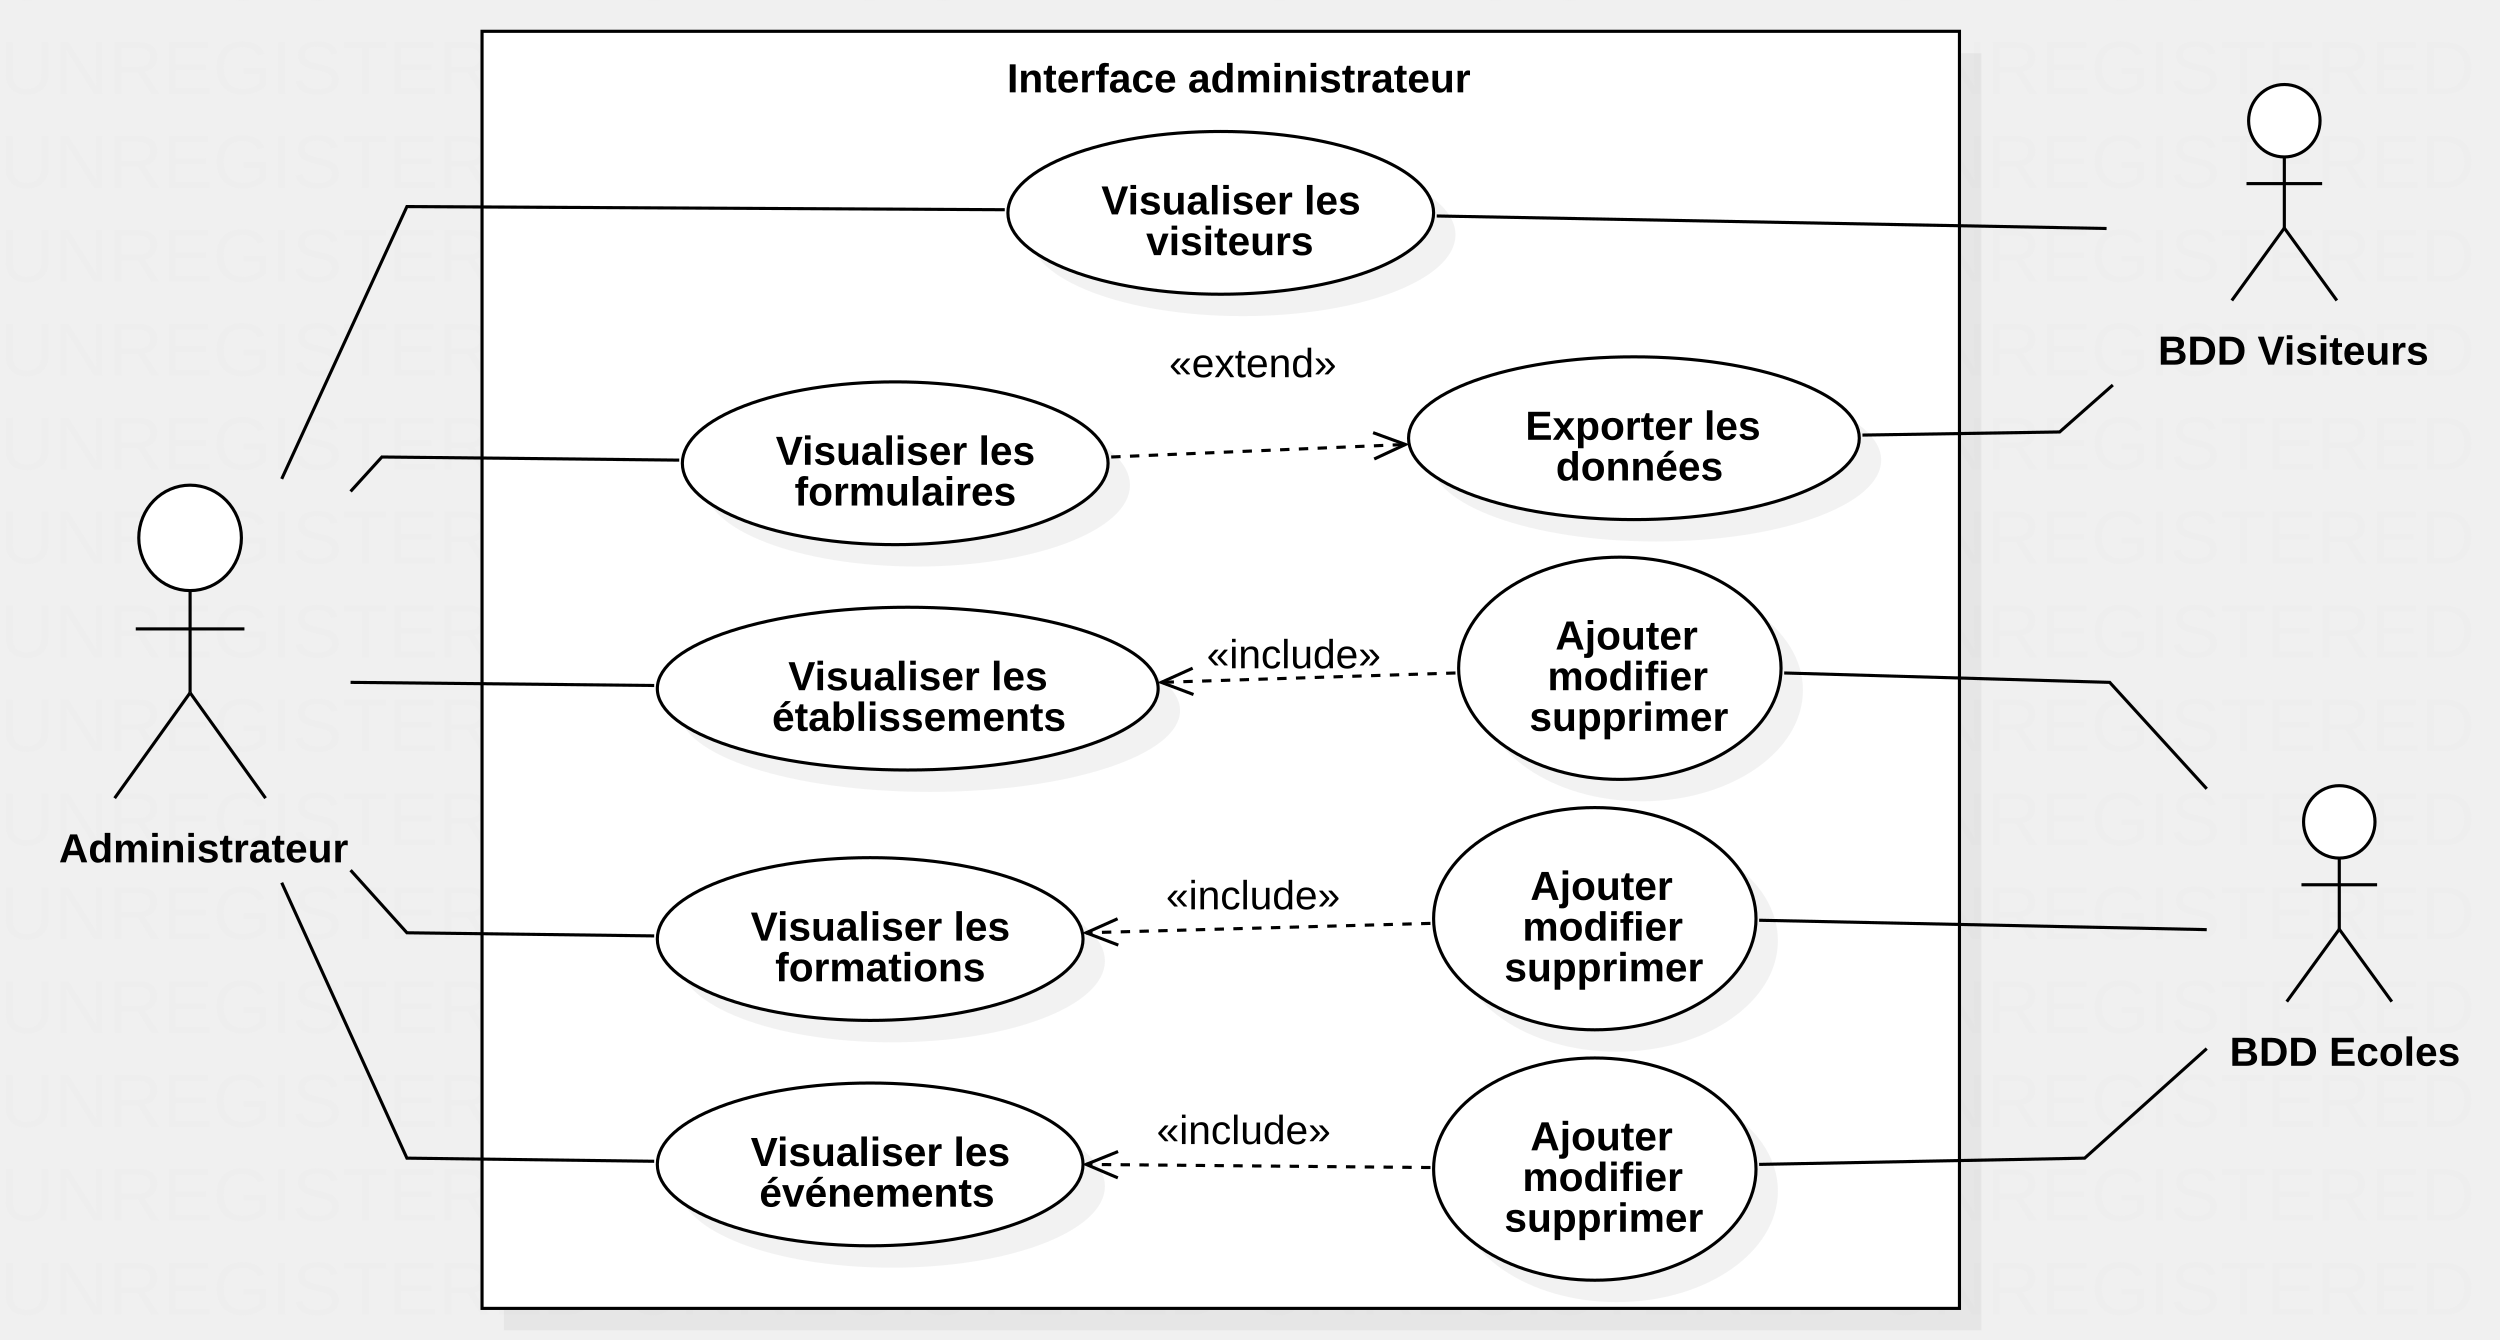
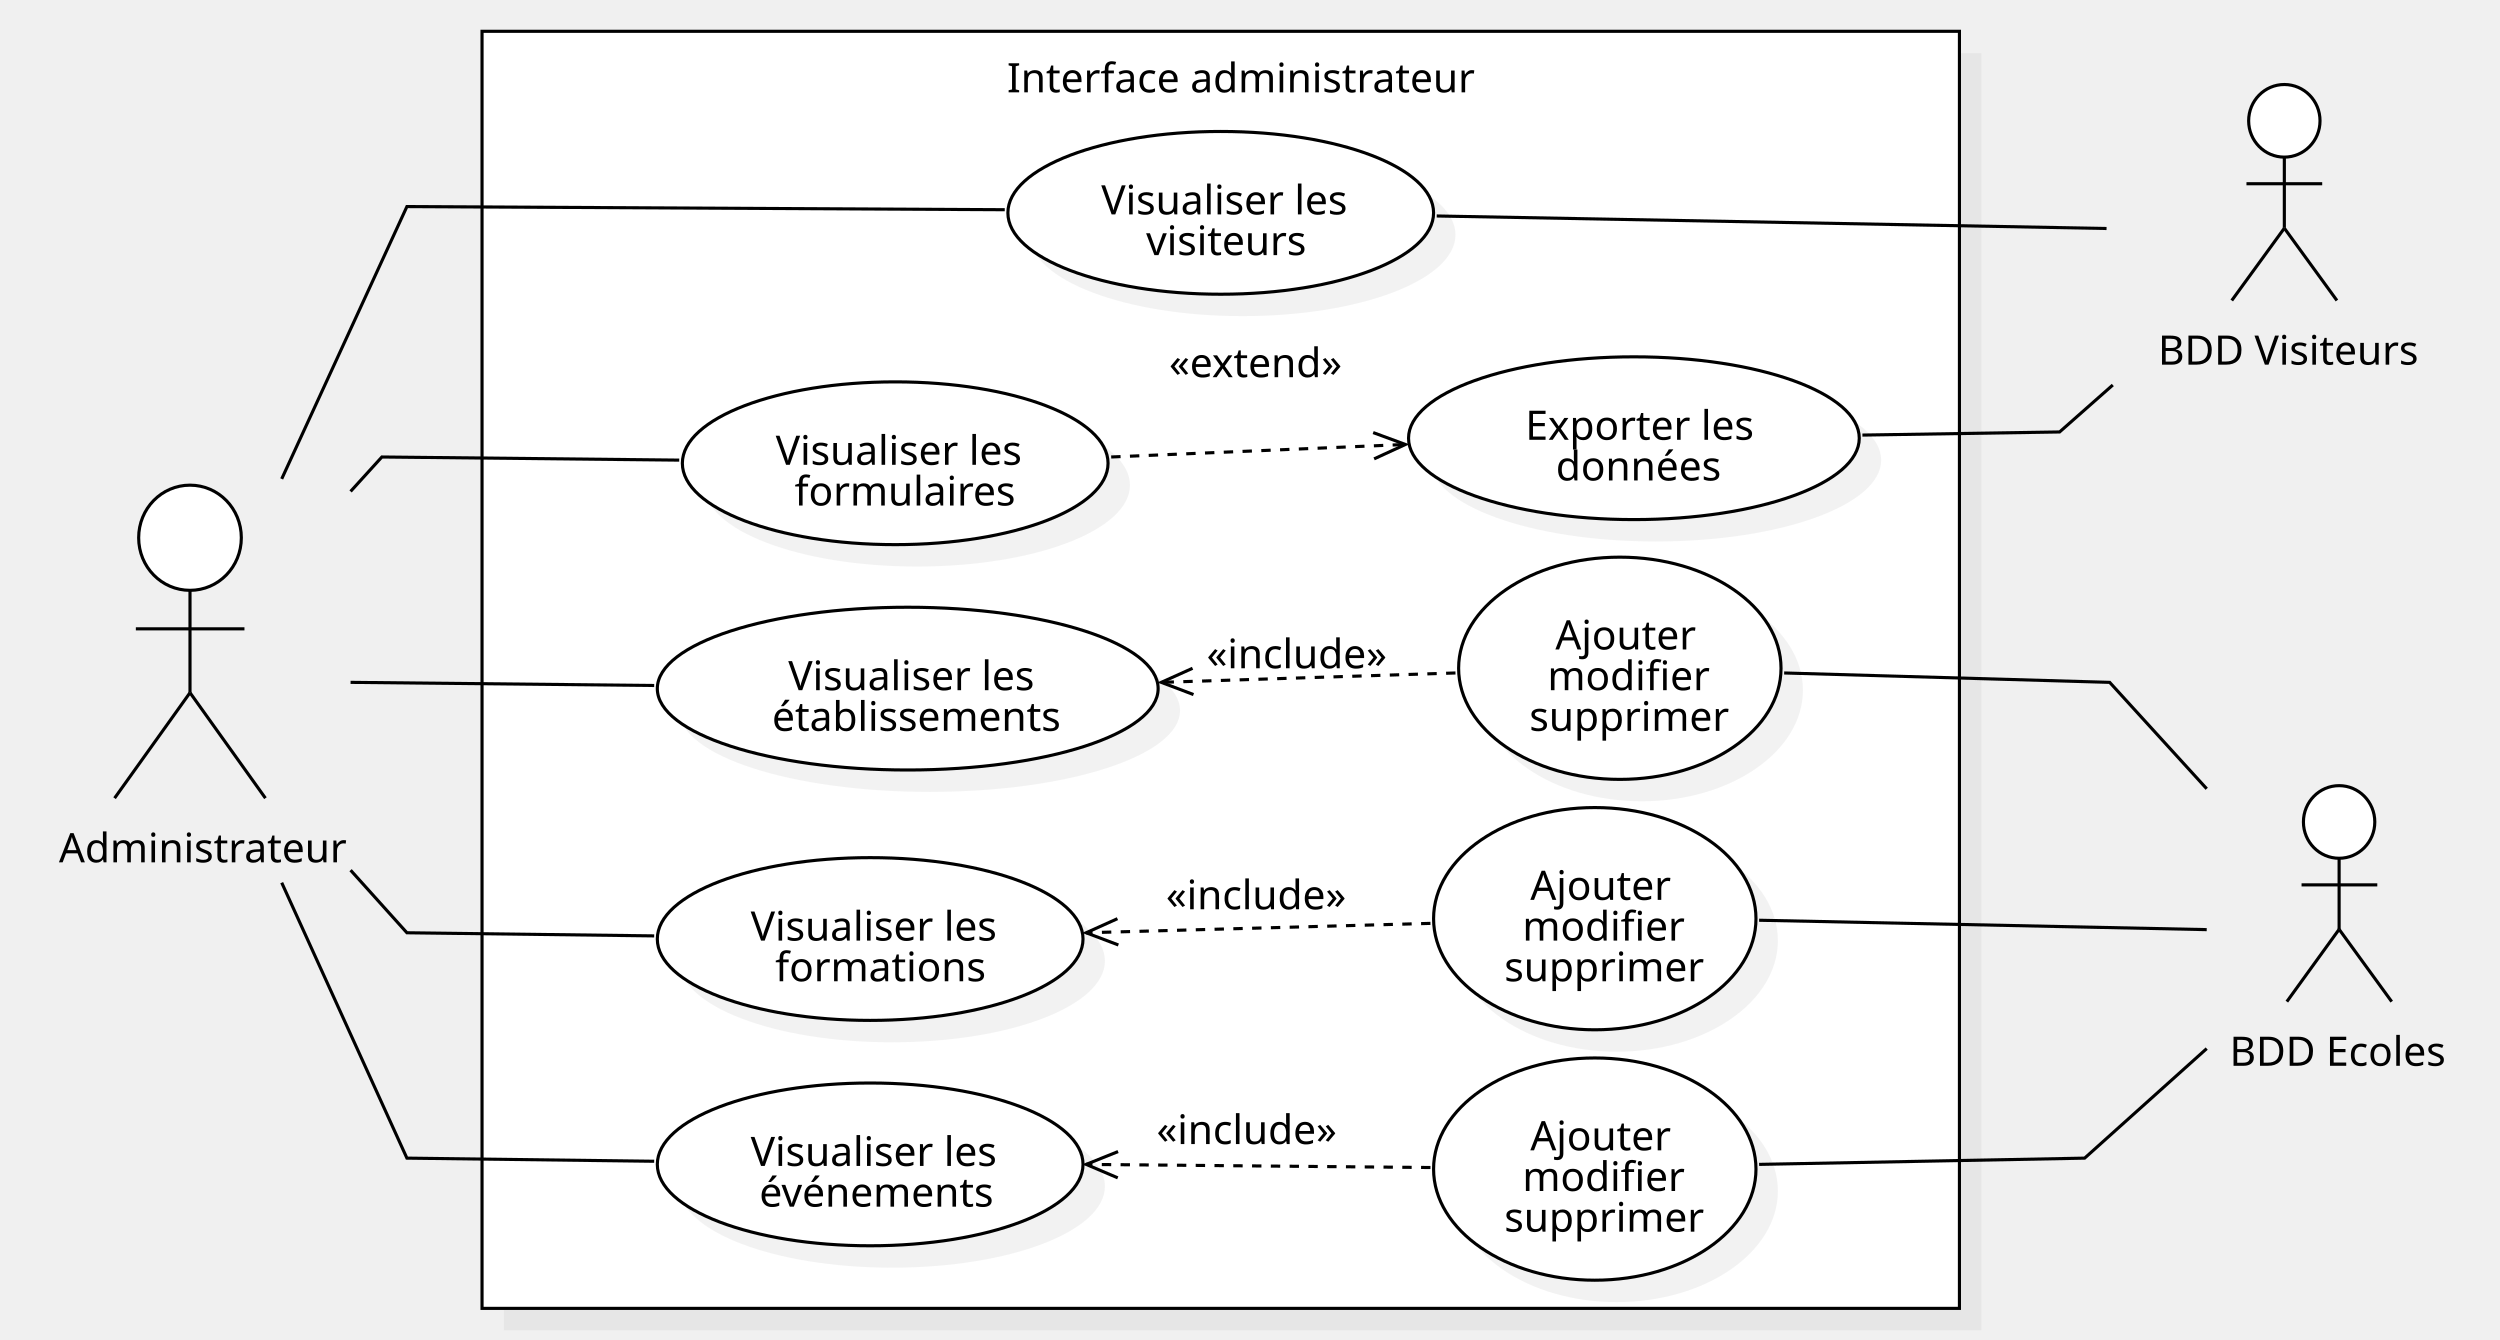
- <svg xmlns="http://www.w3.org/2000/svg" version="1.1" width="798.69" height="428">
-   <defs />
+ <svg xmlns="http://www.w3.org/2000/svg" version="1.1" id="Layer_1" x="0px" y="0px" viewBox="0 0 798.7 428" style="enable-background:new 0 0 798.7 428;" xml:space="preserve">
+   <style type="text/css">
+ 	.st0{opacity:0.2;fill:#C0C0C0;enable-background:new    ;}
+ 	.st1{fill:#FFFFFF;}
+ 	.st2{fill:none;stroke:#000000;stroke-miterlimit:10;}
+ 	.st3{font-family:'Arial-BoldMT';}
+ 	.st4{font-size:13px;}
+ 	.st5{fill:none;stroke:#000000;stroke-miterlimit:10;stroke-dasharray:3;}
+ 	.st6{font-family:'ArialMT';}
+ </style>
  <g>
-     <text fill="#eeeeee" stroke="none" font-family="Arial" font-size="24px" font-style="normal" font-weight="normal" text-decoration="none" x="0" y="0">UNREGISTERED</text>
-     <text fill="#eeeeee" stroke="none" font-family="Arial" font-size="24px" font-style="normal" font-weight="normal" text-decoration="none" x="0" y="30">UNREGISTERED</text>
-     <text fill="#eeeeee" stroke="none" font-family="Arial" font-size="24px" font-style="normal" font-weight="normal" text-decoration="none" x="0" y="60">UNREGISTERED</text>
-     <text fill="#eeeeee" stroke="none" font-family="Arial" font-size="24px" font-style="normal" font-weight="normal" text-decoration="none" x="0" y="90">UNREGISTERED</text>
-     <text fill="#eeeeee" stroke="none" font-family="Arial" font-size="24px" font-style="normal" font-weight="normal" text-decoration="none" x="0" y="120">UNREGISTERED</text>
-     <text fill="#eeeeee" stroke="none" font-family="Arial" font-size="24px" font-style="normal" font-weight="normal" text-decoration="none" x="0" y="150">UNREGISTERED</text>
-     <text fill="#eeeeee" stroke="none" font-family="Arial" font-size="24px" font-style="normal" font-weight="normal" text-decoration="none" x="0" y="180">UNREGISTERED</text>
-     <text fill="#eeeeee" stroke="none" font-family="Arial" font-size="24px" font-style="normal" font-weight="normal" text-decoration="none" x="0" y="210">UNREGISTERED</text>
-     <text fill="#eeeeee" stroke="none" font-family="Arial" font-size="24px" font-style="normal" font-weight="normal" text-decoration="none" x="0" y="240">UNREGISTERED</text>
-     <text fill="#eeeeee" stroke="none" font-family="Arial" font-size="24px" font-style="normal" font-weight="normal" text-decoration="none" x="0" y="270">UNREGISTERED</text>
-     <text fill="#eeeeee" stroke="none" font-family="Arial" font-size="24px" font-style="normal" font-weight="normal" text-decoration="none" x="0" y="300">UNREGISTERED</text>
-     <text fill="#eeeeee" stroke="none" font-family="Arial" font-size="24px" font-style="normal" font-weight="normal" text-decoration="none" x="0" y="330">UNREGISTERED</text>
-     <text fill="#eeeeee" stroke="none" font-family="Arial" font-size="24px" font-style="normal" font-weight="normal" text-decoration="none" x="0" y="360">UNREGISTERED</text>
-     <text fill="#eeeeee" stroke="none" font-family="Arial" font-size="24px" font-style="normal" font-weight="normal" text-decoration="none" x="0" y="390">UNREGISTERED</text>
-     <text fill="#eeeeee" stroke="none" font-family="Arial" font-size="24px" font-style="normal" font-weight="normal" text-decoration="none" x="0" y="420">UNREGISTERED</text>
-     <text fill="#eeeeee" stroke="none" font-family="Arial" font-size="24px" font-style="normal" font-weight="normal" text-decoration="none" x="200" y="0">UNREGISTERED</text>
-     <text fill="#eeeeee" stroke="none" font-family="Arial" font-size="24px" font-style="normal" font-weight="normal" text-decoration="none" x="200" y="30">UNREGISTERED</text>
-     <text fill="#eeeeee" stroke="none" font-family="Arial" font-size="24px" font-style="normal" font-weight="normal" text-decoration="none" x="200" y="60">UNREGISTERED</text>
-     <text fill="#eeeeee" stroke="none" font-family="Arial" font-size="24px" font-style="normal" font-weight="normal" text-decoration="none" x="200" y="90">UNREGISTERED</text>
-     <text fill="#eeeeee" stroke="none" font-family="Arial" font-size="24px" font-style="normal" font-weight="normal" text-decoration="none" x="200" y="120">UNREGISTERED</text>
-     <text fill="#eeeeee" stroke="none" font-family="Arial" font-size="24px" font-style="normal" font-weight="normal" text-decoration="none" x="200" y="150">UNREGISTERED</text>
-     <text fill="#eeeeee" stroke="none" font-family="Arial" font-size="24px" font-style="normal" font-weight="normal" text-decoration="none" x="200" y="180">UNREGISTERED</text>
-     <text fill="#eeeeee" stroke="none" font-family="Arial" font-size="24px" font-style="normal" font-weight="normal" text-decoration="none" x="200" y="210">UNREGISTERED</text>
-     <text fill="#eeeeee" stroke="none" font-family="Arial" font-size="24px" font-style="normal" font-weight="normal" text-decoration="none" x="200" y="240">UNREGISTERED</text>
-     <text fill="#eeeeee" stroke="none" font-family="Arial" font-size="24px" font-style="normal" font-weight="normal" text-decoration="none" x="200" y="270">UNREGISTERED</text>
-     <text fill="#eeeeee" stroke="none" font-family="Arial" font-size="24px" font-style="normal" font-weight="normal" text-decoration="none" x="200" y="300">UNREGISTERED</text>
-     <text fill="#eeeeee" stroke="none" font-family="Arial" font-size="24px" font-style="normal" font-weight="normal" text-decoration="none" x="200" y="330">UNREGISTERED</text>
-     <text fill="#eeeeee" stroke="none" font-family="Arial" font-size="24px" font-style="normal" font-weight="normal" text-decoration="none" x="200" y="360">UNREGISTERED</text>
-     <text fill="#eeeeee" stroke="none" font-family="Arial" font-size="24px" font-style="normal" font-weight="normal" text-decoration="none" x="200" y="390">UNREGISTERED</text>
-     <text fill="#eeeeee" stroke="none" font-family="Arial" font-size="24px" font-style="normal" font-weight="normal" text-decoration="none" x="200" y="420">UNREGISTERED</text>
-     <text fill="#eeeeee" stroke="none" font-family="Arial" font-size="24px" font-style="normal" font-weight="normal" text-decoration="none" x="400" y="0">UNREGISTERED</text>
-     <text fill="#eeeeee" stroke="none" font-family="Arial" font-size="24px" font-style="normal" font-weight="normal" text-decoration="none" x="400" y="30">UNREGISTERED</text>
-     <text fill="#eeeeee" stroke="none" font-family="Arial" font-size="24px" font-style="normal" font-weight="normal" text-decoration="none" x="400" y="60">UNREGISTERED</text>
-     <text fill="#eeeeee" stroke="none" font-family="Arial" font-size="24px" font-style="normal" font-weight="normal" text-decoration="none" x="400" y="90">UNREGISTERED</text>
-     <text fill="#eeeeee" stroke="none" font-family="Arial" font-size="24px" font-style="normal" font-weight="normal" text-decoration="none" x="400" y="120">UNREGISTERED</text>
-     <text fill="#eeeeee" stroke="none" font-family="Arial" font-size="24px" font-style="normal" font-weight="normal" text-decoration="none" x="400" y="150">UNREGISTERED</text>
-     <text fill="#eeeeee" stroke="none" font-family="Arial" font-size="24px" font-style="normal" font-weight="normal" text-decoration="none" x="400" y="180">UNREGISTERED</text>
-     <text fill="#eeeeee" stroke="none" font-family="Arial" font-size="24px" font-style="normal" font-weight="normal" text-decoration="none" x="400" y="210">UNREGISTERED</text>
-     <text fill="#eeeeee" stroke="none" font-family="Arial" font-size="24px" font-style="normal" font-weight="normal" text-decoration="none" x="400" y="240">UNREGISTERED</text>
-     <text fill="#eeeeee" stroke="none" font-family="Arial" font-size="24px" font-style="normal" font-weight="normal" text-decoration="none" x="400" y="270">UNREGISTERED</text>
-     <text fill="#eeeeee" stroke="none" font-family="Arial" font-size="24px" font-style="normal" font-weight="normal" text-decoration="none" x="400" y="300">UNREGISTERED</text>
-     <text fill="#eeeeee" stroke="none" font-family="Arial" font-size="24px" font-style="normal" font-weight="normal" text-decoration="none" x="400" y="330">UNREGISTERED</text>
-     <text fill="#eeeeee" stroke="none" font-family="Arial" font-size="24px" font-style="normal" font-weight="normal" text-decoration="none" x="400" y="360">UNREGISTERED</text>
-     <text fill="#eeeeee" stroke="none" font-family="Arial" font-size="24px" font-style="normal" font-weight="normal" text-decoration="none" x="400" y="390">UNREGISTERED</text>
-     <text fill="#eeeeee" stroke="none" font-family="Arial" font-size="24px" font-style="normal" font-weight="normal" text-decoration="none" x="400" y="420">UNREGISTERED</text>
-     <text fill="#eeeeee" stroke="none" font-family="Arial" font-size="24px" font-style="normal" font-weight="normal" text-decoration="none" x="600" y="0">UNREGISTERED</text>
-     <text fill="#eeeeee" stroke="none" font-family="Arial" font-size="24px" font-style="normal" font-weight="normal" text-decoration="none" x="600" y="30">UNREGISTERED</text>
-     <text fill="#eeeeee" stroke="none" font-family="Arial" font-size="24px" font-style="normal" font-weight="normal" text-decoration="none" x="600" y="60">UNREGISTERED</text>
-     <text fill="#eeeeee" stroke="none" font-family="Arial" font-size="24px" font-style="normal" font-weight="normal" text-decoration="none" x="600" y="90">UNREGISTERED</text>
-     <text fill="#eeeeee" stroke="none" font-family="Arial" font-size="24px" font-style="normal" font-weight="normal" text-decoration="none" x="600" y="120">UNREGISTERED</text>
-     <text fill="#eeeeee" stroke="none" font-family="Arial" font-size="24px" font-style="normal" font-weight="normal" text-decoration="none" x="600" y="150">UNREGISTERED</text>
-     <text fill="#eeeeee" stroke="none" font-family="Arial" font-size="24px" font-style="normal" font-weight="normal" text-decoration="none" x="600" y="180">UNREGISTERED</text>
-     <text fill="#eeeeee" stroke="none" font-family="Arial" font-size="24px" font-style="normal" font-weight="normal" text-decoration="none" x="600" y="210">UNREGISTERED</text>
-     <text fill="#eeeeee" stroke="none" font-family="Arial" font-size="24px" font-style="normal" font-weight="normal" text-decoration="none" x="600" y="240">UNREGISTERED</text>
-     <text fill="#eeeeee" stroke="none" font-family="Arial" font-size="24px" font-style="normal" font-weight="normal" text-decoration="none" x="600" y="270">UNREGISTERED</text>
-     <text fill="#eeeeee" stroke="none" font-family="Arial" font-size="24px" font-style="normal" font-weight="normal" text-decoration="none" x="600" y="300">UNREGISTERED</text>
-     <text fill="#eeeeee" stroke="none" font-family="Arial" font-size="24px" font-style="normal" font-weight="normal" text-decoration="none" x="600" y="330">UNREGISTERED</text>
-     <text fill="#eeeeee" stroke="none" font-family="Arial" font-size="24px" font-style="normal" font-weight="normal" text-decoration="none" x="600" y="360">UNREGISTERED</text>
-     <text fill="#eeeeee" stroke="none" font-family="Arial" font-size="24px" font-style="normal" font-weight="normal" text-decoration="none" x="600" y="390">UNREGISTERED</text>
-     <text fill="#eeeeee" stroke="none" font-family="Arial" font-size="24px" font-style="normal" font-weight="normal" text-decoration="none" x="600" y="420">UNREGISTERED</text>
-     <g transform="translate(-14,-78) scale(1,1)">
-       <rect fill="#C0C0C0" stroke="none" x="175" y="95" width="472" height="408" opacity="0.2" />
-     </g>
-     <g transform="translate(-14,-78) scale(1,1)">
-       <rect fill="#ffffff" stroke="none" x="168" y="88" width="472" height="408" />
-     </g>
-     <g transform="translate(-14,-78) scale(1,1)">
-       <path fill="none" stroke="#000000" d="M 168 88 L 640 88 L 640 496 L 168 496 L 168 88 Z Z" stroke-miterlimit="10" />
-     </g>
-     <g transform="translate(-14,-78) scale(1,1)">
-       <g>
-         <path fill="none" stroke="none" />
-         <text fill="#000000" stroke="none" font-family="Arial" font-size="13px" font-style="normal" font-weight="bold" text-decoration="none" x="335.718" y="107.5">Interface administrateur</text>
-       </g>
-     </g>
-     <g transform="translate(-14,-78) scale(1,1)">
-       <path fill="#ffffff" stroke="none" d="M 58.336 249.84 C 58.336 240.54 65.676 233 74.73 233 C 83.784 233 91.124 240.54 91.124 249.84 C 91.124 259.14 83.784 266.68 74.73 266.68 C 65.676 266.68 58.336 259.14 58.336 249.84 Z" />
-     </g>
-     <g transform="translate(-14,-78) scale(1,1)">
-       <path fill="none" stroke="#000000" d="M 58.336 249.84 C 58.336 240.54 65.676 233 74.73 233 C 83.784 233 91.124 240.54 91.124 249.84 C 91.124 259.14 83.784 266.68 74.73 266.68 C 65.676 266.68 58.336 259.14 58.336 249.84 Z" stroke-miterlimit="10" />
-     </g>
-     <g transform="translate(-14,-78) scale(1,1)">
-       <path fill="none" stroke="#000000" d="M 74.73 266.68 L 74.73 299.32" stroke-miterlimit="10" />
-     </g>
-     <g transform="translate(-14,-78) scale(1,1)">
-       <path fill="none" stroke="#000000" d="M 57.371 278.92 L 92.089 278.92" stroke-miterlimit="10" />
-     </g>
-     <g transform="translate(-14,-78) scale(1,1)">
-       <path fill="none" stroke="#000000" d="M 74.73 299.32 L 50.621 333" stroke-miterlimit="10" />
-     </g>
-     <g transform="translate(-14,-78) scale(1,1)">
-       <path fill="none" stroke="#000000" d="M 74.73 299.32 L 98.839 333" stroke-miterlimit="10" />
-     </g>
-     <g transform="translate(-14,-78) scale(1,1)">
-       <g>
-         <path fill="none" stroke="none" />
-         <text fill="#000000" stroke="none" font-family="Arial" font-size="13px" font-style="normal" font-weight="bold" text-decoration="none" x="32.826" y="353.5">Administrateur</text>
-       </g>
-     </g>
-     <g transform="translate(-14,-78) scale(1,1)">
-       <path fill="#C0C0C0" stroke="none" d="M 487 298.5 C 487 278.894 510.057 263 538.5 263 C 566.943 263 590 278.894 590 298.5 C 590 318.106 566.943 334 538.5 334 C 510.057 334 487 318.106 487 298.5 Z" opacity="0.2" />
-     </g>
-     <g transform="translate(-14,-78) scale(1,1)">
-       <path fill="#ffffff" stroke="none" d="M 480 291.5 C 480 271.894 503.057 256 531.5 256 C 559.943 256 583 271.894 583 291.5 C 583 311.106 559.943 327 531.5 327 C 503.057 327 480 311.106 480 291.5 Z" />
-     </g>
-     <g transform="translate(-14,-78) scale(1,1)">
-       <path fill="none" stroke="#000000" d="M 480 291.5 C 480 271.894 503.057 256 531.5 256 C 559.943 256 583 271.894 583 291.5 C 583 311.106 559.943 327 531.5 327 C 503.057 327 480 311.106 480 291.5 Z" stroke-miterlimit="10" />
-     </g>
-     <g transform="translate(-14,-78) scale(1,1)">
-       <g>
-         <path fill="none" stroke="none" />
-         <text fill="#000000" stroke="none" font-family="Arial" font-size="13px" font-style="normal" font-weight="bold" text-decoration="none" x="510.905" y="285.5">Ajouter</text>
-         <text fill="#000000" stroke="none" font-family="Arial" font-size="13px" font-style="normal" font-weight="bold" text-decoration="none" x="508.382" y="298.5">modifier</text>
-         <text fill="#000000" stroke="none" font-family="Arial" font-size="13px" font-style="normal" font-weight="bold" text-decoration="none" x="502.602" y="311.5">supprimer</text>
-       </g>
-     </g>
-     <g transform="translate(-14,-78) scale(1,1)">
-       <path fill="#ffffff" stroke="none" d="M 732.377 116.57 C 732.377 110.18 737.487 105 743.789 105 C 750.092 105 755.201 110.18 755.201 116.57 C 755.201 122.96 750.092 128.14 743.789 128.14 C 737.487 128.14 732.377 122.96 732.377 116.57 Z" />
-     </g>
-     <g transform="translate(-14,-78) scale(1,1)">
-       <path fill="none" stroke="#000000" d="M 732.377 116.57 C 732.377 110.18 737.487 105 743.789 105 C 750.092 105 755.201 110.18 755.201 116.57 C 755.201 122.96 750.092 128.14 743.789 128.14 C 737.487 128.14 732.377 122.96 732.377 116.57 Z" stroke-miterlimit="10" />
-     </g>
-     <g transform="translate(-14,-78) scale(1,1)">
-       <path fill="none" stroke="#000000" d="M 743.789 128.14 L 743.789 150.86" stroke-miterlimit="10" />
-     </g>
-     <g transform="translate(-14,-78) scale(1,1)">
-       <path fill="none" stroke="#000000" d="M 731.706 136.66 L 755.872 136.66" stroke-miterlimit="10" />
-     </g>
-     <g transform="translate(-14,-78) scale(1,1)">
-       <path fill="none" stroke="#000000" d="M 743.789 150.86 L 727.007 174" stroke-miterlimit="10" />
-     </g>
-     <g transform="translate(-14,-78) scale(1,1)">
-       <path fill="none" stroke="#000000" d="M 743.789 150.86 L 760.571 174" stroke-miterlimit="10" />
-     </g>
-     <g transform="translate(-14,-78) scale(1,1)">
-       <g>
-         <path fill="none" stroke="none" />
-         <text fill="#000000" stroke="none" font-family="Arial" font-size="13px" font-style="normal" font-weight="bold" text-decoration="none" x="703.453" y="194.5">BDD Visiteurs</text>
-       </g>
-     </g>
-     <g transform="translate(-14,-78) scale(1,1)">
-       <path fill="#ffffff" stroke="none" d="M 749.933 340.57 C 749.933 334.18 755.042 329 761.345 329 C 767.647 329 772.757 334.18 772.757 340.57 C 772.757 346.96 767.647 352.14 761.345 352.14 C 755.042 352.14 749.933 346.96 749.933 340.57 Z" />
-     </g>
-     <g transform="translate(-14,-78) scale(1,1)">
-       <path fill="none" stroke="#000000" d="M 749.933 340.57 C 749.933 334.18 755.042 329 761.345 329 C 767.647 329 772.757 334.18 772.757 340.57 C 772.757 346.96 767.647 352.14 761.345 352.14 C 755.042 352.14 749.933 346.96 749.933 340.57 Z" stroke-miterlimit="10" />
-     </g>
-     <g transform="translate(-14,-78) scale(1,1)">
-       <path fill="none" stroke="#000000" d="M 761.345 352.14 L 761.345 374.86" stroke-miterlimit="10" />
-     </g>
-     <g transform="translate(-14,-78) scale(1,1)">
-       <path fill="none" stroke="#000000" d="M 749.262 360.66 L 773.428 360.66" stroke-miterlimit="10" />
-     </g>
-     <g transform="translate(-14,-78) scale(1,1)">
-       <path fill="none" stroke="#000000" d="M 761.345 374.86 L 744.563 398" stroke-miterlimit="10" />
-     </g>
-     <g transform="translate(-14,-78) scale(1,1)">
-       <path fill="none" stroke="#000000" d="M 761.345 374.86 L 778.127 398" stroke-miterlimit="10" />
-     </g>
-     <g transform="translate(-14,-78) scale(1,1)">
-       <g>
-         <path fill="none" stroke="none" />
-         <text fill="#000000" stroke="none" font-family="Arial" font-size="13px" font-style="normal" font-weight="bold" text-decoration="none" x="726.306" y="418.5">BDD Ecoles</text>
-       </g>
-     </g>
-     <g transform="translate(-14,-78) scale(1,1)">
-       <path fill="#C0C0C0" stroke="none" d="M 343 153 C 343 138.641 373.445 127 411 127 C 448.555 127 479 138.641 479 153 C 479 167.359 448.555 179 411 179 C 373.445 179 343 167.359 343 153 Z" opacity="0.2" />
-     </g>
-     <g transform="translate(-14,-78) scale(1,1)">
-       <path fill="#ffffff" stroke="none" d="M 336 146 C 336 131.641 366.445 120 404 120 C 441.555 120 472 131.641 472 146 C 472 160.359 441.555 172 404 172 C 366.445 172 336 160.359 336 146 Z" />
-     </g>
-     <g transform="translate(-14,-78) scale(1,1)">
-       <path fill="none" stroke="#000000" d="M 336 146 C 336 131.641 366.445 120 404 120 C 441.555 120 472 131.641 472 146 C 472 160.359 441.555 172 404 172 C 366.445 172 336 160.359 336 146 Z" stroke-miterlimit="10" />
-     </g>
-     <g transform="translate(-14,-78) scale(1,1)">
-       <g>
-         <path fill="none" stroke="none" />
-         <text fill="#000000" stroke="none" font-family="Arial" font-size="13px" font-style="normal" font-weight="bold" text-decoration="none" x="365.825" y="146.5">Visualiser les</text>
-         <text fill="#000000" stroke="none" font-family="Arial" font-size="13px" font-style="normal" font-weight="bold" text-decoration="none" x="380.161" y="159.5">visiteurs</text>
-       </g>
-     </g>
-     <g transform="translate(-14,-78) scale(1,1)">
-       <path fill="#C0C0C0" stroke="none" d="M 239 233 C 239 218.641 269.445 207 307 207 C 344.555 207 375 218.641 375 233 C 375 247.359 344.555 259 307 259 C 269.445 259 239 247.359 239 233 Z" opacity="0.2" />
-     </g>
-     <g transform="translate(-14,-78) scale(1,1)">
-       <path fill="#ffffff" stroke="none" d="M 232 226 C 232 211.641 262.445 200 300 200 C 337.555 200 368 211.641 368 226 C 368 240.359 337.555 252 300 252 C 262.445 252 232 240.359 232 226 Z" />
-     </g>
-     <g transform="translate(-14,-78) scale(1,1)">
-       <path fill="none" stroke="#000000" d="M 232 226 C 232 211.641 262.445 200 300 200 C 337.555 200 368 211.641 368 226 C 368 240.359 337.555 252 300 252 C 262.445 252 232 240.359 232 226 Z" stroke-miterlimit="10" />
-     </g>
-     <g transform="translate(-14,-78) scale(1,1)">
-       <g>
-         <path fill="none" stroke="none" />
-         <text fill="#000000" stroke="none" font-family="Arial" font-size="13px" font-style="normal" font-weight="bold" text-decoration="none" x="261.825" y="226.5">Visualiser les</text>
-         <text fill="#000000" stroke="none" font-family="Arial" font-size="13px" font-style="normal" font-weight="bold" text-decoration="none" x="267.852" y="239.5">formulaires</text>
-       </g>
-     </g>
-     <g transform="translate(-14,-78) scale(1,1)">
-       <path fill="#C0C0C0" stroke="none" d="M 231 305 C 231 290.641 266.817 279 311 279 C 355.183 279 391 290.641 391 305 C 391 319.359 355.183 331 311 331 C 266.817 331 231 319.359 231 305 Z" opacity="0.2" />
-     </g>
-     <g transform="translate(-14,-78) scale(1,1)">
-       <path fill="#ffffff" stroke="none" d="M 224 298 C 224 283.641 259.817 272 304 272 C 348.183 272 384 283.641 384 298 C 384 312.359 348.183 324 304 324 C 259.817 324 224 312.359 224 298 Z" />
-     </g>
-     <g transform="translate(-14,-78) scale(1,1)">
-       <path fill="none" stroke="#000000" d="M 224 298 C 224 283.641 259.817 272 304 272 C 348.183 272 384 283.641 384 298 C 384 312.359 348.183 324 304 324 C 259.817 324 224 312.359 224 298 Z" stroke-miterlimit="10" />
-     </g>
-     <g transform="translate(-14,-78) scale(1,1)">
-       <g>
-         <path fill="none" stroke="none" />
-         <text fill="#000000" stroke="none" font-family="Arial" font-size="13px" font-style="normal" font-weight="bold" text-decoration="none" x="265.825" y="298.5">Visualiser les</text>
-         <text fill="#000000" stroke="none" font-family="Arial" font-size="13px" font-style="normal" font-weight="bold" text-decoration="none" x="260.646" y="311.5">établissements</text>
-       </g>
-     </g>
-     <g transform="translate(-14,-78) scale(1,1)">
-       <path fill="none" stroke="#000000" d="M 479 293 L 385 296" stroke-miterlimit="10" stroke-dasharray="3" />
-     </g>
-     <g transform="translate(-14,-78) scale(1,1)">
-       <path fill="none" stroke="#000000" d="M 395.023 291.468 L 385 296 L 395.292 299.883" stroke-miterlimit="10" />
-     </g>
-     <g transform="translate(-14,-78) scale(1,1)">
-       <g>
-         <path fill="none" stroke="none" />
-         <text fill="#000000" stroke="none" font-family="Arial" font-size="13px" font-style="normal" font-weight="normal" text-decoration="none" x="399.5" y="291.5">«include»</text>
-       </g>
-     </g>
-     <g transform="translate(-14,-78) scale(1,1)">
-       <path fill="#C0C0C0" stroke="none" d="M 479 378.5 C 479 358.894 502.057 343 530.5 343 C 558.943 343 582 358.894 582 378.5 C 582 398.106 558.943 414 530.5 414 C 502.057 414 479 398.106 479 378.5 Z" opacity="0.2" />
-     </g>
-     <g transform="translate(-14,-78) scale(1,1)">
-       <path fill="#ffffff" stroke="none" d="M 472 371.5 C 472 351.894 495.057 336 523.5 336 C 551.943 336 575 351.894 575 371.5 C 575 391.106 551.943 407 523.5 407 C 495.057 407 472 391.106 472 371.5 Z" />
-     </g>
-     <g transform="translate(-14,-78) scale(1,1)">
-       <path fill="none" stroke="#000000" d="M 472 371.5 C 472 351.894 495.057 336 523.5 336 C 551.943 336 575 351.894 575 371.5 C 575 391.106 551.943 407 523.5 407 C 495.057 407 472 391.106 472 371.5 Z" stroke-miterlimit="10" />
-     </g>
-     <g transform="translate(-14,-78) scale(1,1)">
-       <g>
-         <path fill="none" stroke="none" />
-         <text fill="#000000" stroke="none" font-family="Arial" font-size="13px" font-style="normal" font-weight="bold" text-decoration="none" x="502.905" y="365.5">Ajouter</text>
-         <text fill="#000000" stroke="none" font-family="Arial" font-size="13px" font-style="normal" font-weight="bold" text-decoration="none" x="500.382" y="378.5">modifier</text>
-         <text fill="#000000" stroke="none" font-family="Arial" font-size="13px" font-style="normal" font-weight="bold" text-decoration="none" x="494.602" y="391.5">supprimer</text>
-       </g>
-     </g>
-     <g transform="translate(-14,-78) scale(1,1)">
-       <path fill="#C0C0C0" stroke="none" d="M 231 385 C 231 370.641 261.445 359 299 359 C 336.555 359 367 370.641 367 385 C 367 399.359 336.555 411 299 411 C 261.445 411 231 399.359 231 385 Z" opacity="0.2" />
-     </g>
-     <g transform="translate(-14,-78) scale(1,1)">
-       <path fill="#ffffff" stroke="none" d="M 224 378 C 224 363.641 254.445 352 292 352 C 329.555 352 360 363.641 360 378 C 360 392.359 329.555 404 292 404 C 254.445 404 224 392.359 224 378 Z" />
-     </g>
-     <g transform="translate(-14,-78) scale(1,1)">
-       <path fill="none" stroke="#000000" d="M 224 378 C 224 363.641 254.445 352 292 352 C 329.555 352 360 363.641 360 378 C 360 392.359 329.555 404 292 404 C 254.445 404 224 392.359 224 378 Z" stroke-miterlimit="10" />
-     </g>
-     <g transform="translate(-14,-78) scale(1,1)">
-       <g>
-         <path fill="none" stroke="none" />
-         <text fill="#000000" stroke="none" font-family="Arial" font-size="13px" font-style="normal" font-weight="bold" text-decoration="none" x="253.825" y="378.5">Visualiser les</text>
-         <text fill="#000000" stroke="none" font-family="Arial" font-size="13px" font-style="normal" font-weight="bold" text-decoration="none" x="261.655" y="391.5">formations</text>
-       </g>
-     </g>
-     <g transform="translate(-14,-78) scale(1,1)">
-       <path fill="#C0C0C0" stroke="none" d="M 231 457 C 231 442.641 261.445 431 299 431 C 336.555 431 367 442.641 367 457 C 367 471.359 336.555 483 299 483 C 261.445 483 231 471.359 231 457 Z" opacity="0.2" />
-     </g>
-     <g transform="translate(-14,-78) scale(1,1)">
-       <path fill="#ffffff" stroke="none" d="M 224 450 C 224 435.641 254.445 424 292 424 C 329.555 424 360 435.641 360 450 C 360 464.359 329.555 476 292 476 C 254.445 476 224 464.359 224 450 Z" />
-     </g>
-     <g transform="translate(-14,-78) scale(1,1)">
-       <path fill="none" stroke="#000000" d="M 224 450 C 224 435.641 254.445 424 292 424 C 329.555 424 360 435.641 360 450 C 360 464.359 329.555 476 292 476 C 254.445 476 224 464.359 224 450 Z" stroke-miterlimit="10" />
-     </g>
-     <g transform="translate(-14,-78) scale(1,1)">
-       <g>
-         <path fill="none" stroke="none" />
-         <text fill="#000000" stroke="none" font-family="Arial" font-size="13px" font-style="normal" font-weight="bold" text-decoration="none" x="253.825" y="450.5">Visualiser les</text>
-         <text fill="#000000" stroke="none" font-family="Arial" font-size="13px" font-style="normal" font-weight="bold" text-decoration="none" x="256.59" y="463.5">événements</text>
-       </g>
-     </g>
-     <g transform="translate(-14,-78) scale(1,1)">
-       <path fill="#C0C0C0" stroke="none" d="M 479 458.5 C 479 438.894 502.057 423 530.5 423 C 558.943 423 582 438.894 582 458.5 C 582 478.106 558.943 494 530.5 494 C 502.057 494 479 478.106 479 458.5 Z" opacity="0.2" />
-     </g>
-     <g transform="translate(-14,-78) scale(1,1)">
-       <path fill="#ffffff" stroke="none" d="M 472 451.5 C 472 431.894 495.057 416 523.5 416 C 551.943 416 575 431.894 575 451.5 C 575 471.106 551.943 487 523.5 487 C 495.057 487 472 471.106 472 451.5 Z" />
-     </g>
-     <g transform="translate(-14,-78) scale(1,1)">
-       <path fill="none" stroke="#000000" d="M 472 451.5 C 472 431.894 495.057 416 523.5 416 C 551.943 416 575 431.894 575 451.5 C 575 471.106 551.943 487 523.5 487 C 495.057 487 472 471.106 472 451.5 Z" stroke-miterlimit="10" />
-     </g>
-     <g transform="translate(-14,-78) scale(1,1)">
-       <g>
-         <path fill="none" stroke="none" />
-         <text fill="#000000" stroke="none" font-family="Arial" font-size="13px" font-style="normal" font-weight="bold" text-decoration="none" x="502.905" y="445.5">Ajouter</text>
-         <text fill="#000000" stroke="none" font-family="Arial" font-size="13px" font-style="normal" font-weight="bold" text-decoration="none" x="500.382" y="458.5">modifier</text>
-         <text fill="#000000" stroke="none" font-family="Arial" font-size="13px" font-style="normal" font-weight="bold" text-decoration="none" x="494.602" y="471.5">supprimer</text>
-       </g>
-     </g>
-     <g transform="translate(-14,-78) scale(1,1)">
-       <path fill="none" stroke="#000000" d="M 471 373 L 361 376" stroke-miterlimit="10" stroke-dasharray="3" />
-     </g>
-     <g transform="translate(-14,-78) scale(1,1)">
-       <path fill="none" stroke="#000000" d="M 371.044 371.515 L 361 376 L 371.274 379.931" stroke-miterlimit="10" />
-     </g>
-     <g transform="translate(-14,-78) scale(1,1)">
-       <g>
-         <path fill="none" stroke="none" />
-         <text fill="#000000" stroke="none" font-family="Arial" font-size="13px" font-style="normal" font-weight="normal" text-decoration="none" x="386.5" y="368.5">«include»</text>
-       </g>
-     </g>
-     <g transform="translate(-14,-78) scale(1,1)">
-       <path fill="none" stroke="#000000" d="M 471 451 L 361 450" stroke-miterlimit="10" stroke-dasharray="3" />
-     </g>
-     <g transform="translate(-14,-78) scale(1,1)">
-       <path fill="none" stroke="#000000" d="M 371.201 445.883 L 361 450 L 371.124 454.302" stroke-miterlimit="10" />
-     </g>
-     <g transform="translate(-14,-78) scale(1,1)">
-       <g>
-         <path fill="none" stroke="none" />
-         <text fill="#000000" stroke="none" font-family="Arial" font-size="13px" font-style="normal" font-weight="normal" text-decoration="none" x="383.5" y="443.5">«include»</text>
-       </g>
-     </g>
-     <g transform="translate(-14,-78) scale(1,1)">
-       <path fill="none" stroke="#000000" d="M 719 330 L 688 296 L 584 293" stroke-miterlimit="10" />
-     </g>
-     <g transform="translate(-14,-78) scale(1,1)">
-       <path fill="none" stroke="#000000" d="M 719 375 L 576 372" stroke-miterlimit="10" />
-     </g>
-     <g transform="translate(-14,-78) scale(1,1)">
-       <path fill="none" stroke="#000000" d="M 576 450 L 680 448 L 719 413" stroke-miterlimit="10" />
-     </g>
-     <g transform="translate(-14,-78) scale(1,1)">
-       <path fill="#C0C0C0" stroke="none" d="M 471 225 C 471 210.641 503.235 199 543 199 C 582.765 199 615 210.641 615 225 C 615 239.359 582.765 251 543 251 C 503.235 251 471 239.359 471 225 Z" opacity="0.2" />
-     </g>
-     <g transform="translate(-14,-78) scale(1,1)">
-       <path fill="#ffffff" stroke="none" d="M 464 218 C 464 203.641 496.235 192 536 192 C 575.765 192 608 203.641 608 218 C 608 232.359 575.765 244 536 244 C 496.235 244 464 232.359 464 218 Z" />
-     </g>
-     <g transform="translate(-14,-78) scale(1,1)">
-       <path fill="none" stroke="#000000" d="M 464 218 C 464 203.641 496.235 192 536 192 C 575.765 192 608 203.641 608 218 C 608 232.359 575.765 244 536 244 C 496.235 244 464 232.359 464 218 Z" stroke-miterlimit="10" />
-     </g>
-     <g transform="translate(-14,-78) scale(1,1)">
-       <g>
-         <path fill="none" stroke="none" />
-         <text fill="#000000" stroke="none" font-family="Arial" font-size="13px" font-style="normal" font-weight="bold" text-decoration="none" x="501.32" y="218.5">Exporter les</text>
-         <text fill="#000000" stroke="none" font-family="Arial" font-size="13px" font-style="normal" font-weight="bold" text-decoration="none" x="511.06" y="231.5">données</text>
-       </g>
-     </g>
-     <g transform="translate(-14,-78) scale(1,1)">
-       <path fill="none" stroke="#000000" d="M 369 224 L 463 220" stroke-miterlimit="10" stroke-dasharray="3" />
-     </g>
-     <g transform="translate(-14,-78) scale(1,1)">
-       <path fill="none" stroke="#000000" d="M 453.025 224.638 L 463 220 L 452.668 216.226" stroke-miterlimit="10" />
-     </g>
-     <g transform="translate(-14,-78) scale(1,1)">
-       <g>
-         <path fill="none" stroke="none" />
-         <text fill="#000000" stroke="none" font-family="Arial" font-size="13px" font-style="normal" font-weight="normal" text-decoration="none" x="387.5" y="198.5">«extend»</text>
-       </g>
-     </g>
-     <g transform="translate(-14,-78) scale(1,1)">
-       <path fill="none" stroke="#000000" d="M 104 231 L 144 144 L 335 145" stroke-miterlimit="10" />
-     </g>
-     <g transform="translate(-14,-78) scale(1,1)">
-       <path fill="none" stroke="#000000" d="M 231 225 L 136 224 L 126 235" stroke-miterlimit="10" />
-     </g>
-     <g transform="translate(-14,-78) scale(1,1)">
-       <path fill="none" stroke="#000000" d="M 223 449 L 144 448 L 104 360" stroke-miterlimit="10" />
-     </g>
-     <g transform="translate(-14,-78) scale(1,1)">
-       <path fill="none" stroke="#000000" d="M 223 377 L 144 376 L 126 356" stroke-miterlimit="10" />
-     </g>
-     <g transform="translate(-14,-78) scale(1,1)">
-       <path fill="none" stroke="#000000" d="M 223 297 L 126 296" stroke-miterlimit="10" />
-     </g>
-     <g transform="translate(-14,-78) scale(1,1)">
-       <path fill="none" stroke="#000000" d="M 473 147 L 687 151" stroke-miterlimit="10" />
-     </g>
-     <g transform="translate(-14,-78) scale(1,1)">
-       <path fill="none" stroke="#000000" d="M 689 201 L 672 216 L 609 217" stroke-miterlimit="10" />
+     <g>
+       <g transform="translate(-14,-78) scale(1,1)">
+         <rect x="175" y="95" class="st0" width="472" height="408" />
+       </g>
+       <g transform="translate(-14,-78) scale(1,1)">
+         <rect x="168" y="88" class="st1" width="472" height="408" />
+       </g>
+       <g transform="translate(-14,-78) scale(1,1)">
+         <path class="st2" d="M168,88h472v408H168V88z" />
+       </g>
+       <g transform="translate(-14,-78) scale(1,1)">
+         <g>
+           <path class="st2" d="M0,0" />
+           <text transform="matrix(1 0 0 1 335.7183 107.5)" class="st3 st4">Interface administrateur</text>
+         </g>
+       </g>
+       <g transform="translate(-14,-78) scale(1,1)">
+         <path class="st1" d="M58.3,249.8c0-9.3,7.3-16.8,16.4-16.8s16.4,7.5,16.4,16.8s-7.3,16.8-16.4,16.8S58.3,259.1,58.3,249.8z" />
+       </g>
+       <g transform="translate(-14,-78) scale(1,1)">
+         <path class="st2" d="M58.3,249.8c0-9.3,7.3-16.8,16.4-16.8s16.4,7.5,16.4,16.8s-7.3,16.8-16.4,16.8S58.3,259.1,58.3,249.8z" />
+       </g>
+       <g transform="translate(-14,-78) scale(1,1)">
+         <path class="st2" d="M74.7,266.7v32.6" />
+       </g>
+       <g transform="translate(-14,-78) scale(1,1)">
+         <path class="st2" d="M57.4,278.9h34.7" />
+       </g>
+       <g transform="translate(-14,-78) scale(1,1)">
+         <path class="st2" d="M74.7,299.3L50.6,333" />
+       </g>
+       <g transform="translate(-14,-78) scale(1,1)">
+         <path class="st2" d="M74.7,299.3L98.8,333" />
+       </g>
+       <g transform="translate(-14,-78) scale(1,1)">
+         <g>
+           <path class="st2" d="M0,0" />
+           <text transform="matrix(1 0 0 1 32.8259 353.5)" class="st3 st4">Administrateur</text>
+         </g>
+       </g>
+       <g transform="translate(-14,-78) scale(1,1)">
+         <path class="st0" d="M487,298.5c0-19.6,23.1-35.5,51.5-35.5c28.4,0,51.5,15.9,51.5,35.5S566.9,334,538.5,334     C510.1,334,487,318.1,487,298.5z" />
+       </g>
+       <g transform="translate(-14,-78) scale(1,1)">
+         <path class="st1" d="M480,291.5c0-19.6,23.1-35.5,51.5-35.5c28.4,0,51.5,15.9,51.5,35.5S559.9,327,531.5,327     C503.1,327,480,311.1,480,291.5z" />
+       </g>
+       <g transform="translate(-14,-78) scale(1,1)">
+         <path class="st2" d="M480,291.5c0-19.6,23.1-35.5,51.5-35.5c28.4,0,51.5,15.9,51.5,35.5S559.9,327,531.5,327     C503.1,327,480,311.1,480,291.5z" />
+       </g>
+       <g transform="translate(-14,-78) scale(1,1)">
+         <g>
+           <path class="st2" d="M0,0" />
+           <text transform="matrix(1 0 0 1 510.905 285.5)" class="st3 st4">Ajouter</text>
+           <text transform="matrix(1 0 0 1 508.3818 298.5)" class="st3 st4">modifier</text>
+           <text transform="matrix(1 0 0 1 502.6023 311.5)" class="st3 st4">supprimer</text>
+         </g>
+       </g>
+       <g transform="translate(-14,-78) scale(1,1)">
+         <path class="st1" d="M732.4,116.6c0-6.4,5.1-11.6,11.4-11.6s11.4,5.2,11.4,11.6s-5.1,11.6-11.4,11.6S732.4,123,732.4,116.6z" />
+       </g>
+       <g transform="translate(-14,-78) scale(1,1)">
+         <path class="st2" d="M732.4,116.6c0-6.4,5.1-11.6,11.4-11.6s11.4,5.2,11.4,11.6s-5.1,11.6-11.4,11.6S732.4,123,732.4,116.6z" />
+       </g>
+       <g transform="translate(-14,-78) scale(1,1)">
+         <path class="st2" d="M743.8,128.1v22.7" />
+       </g>
+       <g transform="translate(-14,-78) scale(1,1)">
+         <path class="st2" d="M731.7,136.7h24.2" />
+       </g>
+       <g transform="translate(-14,-78) scale(1,1)">
+         <path class="st2" d="M743.8,150.9L727,174" />
+       </g>
+       <g transform="translate(-14,-78) scale(1,1)">
+         <path class="st2" d="M743.8,150.9l16.8,23.1" />
+       </g>
+       <g transform="translate(-14,-78) scale(1,1)">
+         <g>
+           <path class="st2" d="M0,0" />
+           <text transform="matrix(1 0 0 1 703.4529 194.5)" class="st3 st4">BDD Visiteurs</text>
+         </g>
+       </g>
+       <g transform="translate(-14,-78) scale(1,1)">
+         <path class="st1" d="M749.9,340.6c0-6.4,5.1-11.6,11.4-11.6s11.4,5.2,11.4,11.6c0,6.4-5.1,11.6-11.4,11.6S749.9,347,749.9,340.6z     " />
+       </g>
+       <g transform="translate(-14,-78) scale(1,1)">
+         <path class="st2" d="M749.9,340.6c0-6.4,5.1-11.6,11.4-11.6s11.4,5.2,11.4,11.6c0,6.4-5.1,11.6-11.4,11.6S749.9,347,749.9,340.6z     " />
+       </g>
+       <g transform="translate(-14,-78) scale(1,1)">
+         <path class="st2" d="M761.3,352.1v22.7" />
+       </g>
+       <g transform="translate(-14,-78) scale(1,1)">
+         <path class="st2" d="M749.3,360.7h24.2" />
+       </g>
+       <g transform="translate(-14,-78) scale(1,1)">
+         <path class="st2" d="M761.3,374.9L744.6,398" />
+       </g>
+       <g transform="translate(-14,-78) scale(1,1)">
+         <path class="st2" d="M761.3,374.9l16.8,23.1" />
+       </g>
+       <g transform="translate(-14,-78) scale(1,1)">
+         <g>
+           <path class="st2" d="M0,0" />
+           <text transform="matrix(1 0 0 1 726.3059 418.5)" class="st3 st4">BDD Ecoles</text>
+         </g>
+       </g>
+       <g transform="translate(-14,-78) scale(1,1)">
+         <path class="st0" d="M343,153c0-14.4,30.4-26,68-26s68,11.6,68,26s-30.4,26-68,26S343,167.4,343,153z" />
+       </g>
+       <g transform="translate(-14,-78) scale(1,1)">
+         <path class="st1" d="M336,146c0-14.4,30.4-26,68-26s68,11.6,68,26s-30.4,26-68,26S336,160.4,336,146z" />
+       </g>
+       <g transform="translate(-14,-78) scale(1,1)">
+         <path class="st2" d="M336,146c0-14.4,30.4-26,68-26s68,11.6,68,26s-30.4,26-68,26S336,160.4,336,146z" />
+       </g>
+       <g transform="translate(-14,-78) scale(1,1)">
+         <g>
+           <path class="st2" d="M0,0" />
+           <text transform="matrix(1 0 0 1 365.8252 146.5)" class="st3 st4">Visualiser les</text>
+           <text transform="matrix(1 0 0 1 380.1614 159.5)" class="st3 st4">visiteurs</text>
+         </g>
+       </g>
+       <g transform="translate(-14,-78) scale(1,1)">
+         <path class="st0" d="M239,233c0-14.4,30.4-26,68-26s68,11.6,68,26s-30.4,26-68,26S239,247.4,239,233z" />
+       </g>
+       <g transform="translate(-14,-78) scale(1,1)">
+         <path class="st1" d="M232,226c0-14.4,30.4-26,68-26s68,11.6,68,26s-30.4,26-68,26S232,240.4,232,226z" />
+       </g>
+       <g transform="translate(-14,-78) scale(1,1)">
+         <path class="st2" d="M232,226c0-14.4,30.4-26,68-26s68,11.6,68,26s-30.4,26-68,26S232,240.4,232,226z" />
+       </g>
+       <g transform="translate(-14,-78) scale(1,1)">
+         <g>
+           <path class="st2" d="M0,0" />
+           <text transform="matrix(1 0 0 1 261.8252 226.5)" class="st3 st4">Visualiser les</text>
+           <text transform="matrix(1 0 0 1 267.8523 239.5)" class="st3 st4">formulaires</text>
+         </g>
+       </g>
+       <g transform="translate(-14,-78) scale(1,1)">
+         <path class="st0" d="M231,305c0-14.4,35.8-26,80-26s80,11.6,80,26s-35.8,26-80,26S231,319.4,231,305z" />
+       </g>
+       <g transform="translate(-14,-78) scale(1,1)">
+         <path class="st1" d="M224,298c0-14.4,35.8-26,80-26s80,11.6,80,26s-35.8,26-80,26S224,312.4,224,298z" />
+       </g>
+       <g transform="translate(-14,-78) scale(1,1)">
+         <path class="st2" d="M224,298c0-14.4,35.8-26,80-26s80,11.6,80,26s-35.8,26-80,26S224,312.4,224,298z" />
+       </g>
+       <g transform="translate(-14,-78) scale(1,1)">
+         <g>
+           <path class="st2" d="M0,0" />
+           <text transform="matrix(1 0 0 1 265.8252 298.5)" class="st3 st4">Visualiser les</text>
+           <text transform="matrix(1 0 0 1 260.6455 311.5)" class="st3 st4">établissements</text>
+         </g>
+       </g>
+       <g transform="translate(-14,-78) scale(1,1)">
+         <path class="st5" d="M479,293l-94,3" />
+       </g>
+       <g transform="translate(-14,-78) scale(1,1)">
+         <path class="st2" d="M395,291.5l-10,4.5l10.3,3.9" />
+       </g>
+       <g transform="translate(-14,-78) scale(1,1)">
+         <g>
+           <path class="st2" d="M0,0" />
+           <text transform="matrix(1 0 0 1 399.5 291.5)" class="st6 st4">«include»</text>
+         </g>
+       </g>
+       <g transform="translate(-14,-78) scale(1,1)">
+         <path class="st0" d="M479,378.5c0-19.6,23.1-35.5,51.5-35.5c28.4,0,51.5,15.9,51.5,35.5S558.9,414,530.5,414     C502.1,414,479,398.1,479,378.5z" />
+       </g>
+       <g transform="translate(-14,-78) scale(1,1)">
+         <path class="st1" d="M472,371.5c0-19.6,23.1-35.5,51.5-35.5c28.4,0,51.5,15.9,51.5,35.5S551.9,407,523.5,407     C495.1,407,472,391.1,472,371.5z" />
+       </g>
+       <g transform="translate(-14,-78) scale(1,1)">
+         <path class="st2" d="M472,371.5c0-19.6,23.1-35.5,51.5-35.5c28.4,0,51.5,15.9,51.5,35.5S551.9,407,523.5,407     C495.1,407,472,391.1,472,371.5z" />
+       </g>
+       <g transform="translate(-14,-78) scale(1,1)">
+         <g>
+           <path class="st2" d="M0,0" />
+           <text transform="matrix(1 0 0 1 502.905 365.5)" class="st3 st4">Ajouter</text>
+           <text transform="matrix(1 0 0 1 500.3818 378.5)" class="st3 st4">modifier</text>
+           <text transform="matrix(1 0 0 1 494.6023 391.5)" class="st3 st4">supprimer</text>
+         </g>
+       </g>
+       <g transform="translate(-14,-78) scale(1,1)">
+         <path class="st0" d="M231,385c0-14.4,30.4-26,68-26s68,11.6,68,26s-30.4,26-68,26S231,399.4,231,385z" />
+       </g>
+       <g transform="translate(-14,-78) scale(1,1)">
+         <path class="st1" d="M224,378c0-14.4,30.4-26,68-26s68,11.6,68,26s-30.4,26-68,26S224,392.4,224,378z" />
+       </g>
+       <g transform="translate(-14,-78) scale(1,1)">
+         <path class="st2" d="M224,378c0-14.4,30.4-26,68-26s68,11.6,68,26s-30.4,26-68,26S224,392.4,224,378z" />
+       </g>
+       <g transform="translate(-14,-78) scale(1,1)">
+         <g>
+           <path class="st2" d="M0,0" />
+           <text transform="matrix(1 0 0 1 253.8252 378.5)" class="st3 st4">Visualiser les</text>
+           <text transform="matrix(1 0 0 1 261.655 391.5)" class="st3 st4">formations</text>
+         </g>
+       </g>
+       <g transform="translate(-14,-78) scale(1,1)">
+         <path class="st0" d="M231,457c0-14.4,30.4-26,68-26s68,11.6,68,26s-30.4,26-68,26S231,471.4,231,457z" />
+       </g>
+       <g transform="translate(-14,-78) scale(1,1)">
+         <path class="st1" d="M224,450c0-14.4,30.4-26,68-26s68,11.6,68,26s-30.4,26-68,26S224,464.4,224,450z" />
+       </g>
+       <g transform="translate(-14,-78) scale(1,1)">
+         <path class="st2" d="M224,450c0-14.4,30.4-26,68-26s68,11.6,68,26s-30.4,26-68,26S224,464.4,224,450z" />
+       </g>
+       <g transform="translate(-14,-78) scale(1,1)">
+         <g>
+           <path class="st2" d="M0,0" />
+           <text transform="matrix(1 0 0 1 253.8252 450.5)" class="st3 st4">Visualiser les</text>
+           <text transform="matrix(1 0 0 1 256.5896 463.5)" class="st3 st4">événements</text>
+         </g>
+       </g>
+       <g transform="translate(-14,-78) scale(1,1)">
+         <path class="st0" d="M479,458.5c0-19.6,23.1-35.5,51.5-35.5c28.4,0,51.5,15.9,51.5,35.5S558.9,494,530.5,494     C502.1,494,479,478.1,479,458.5z" />
+       </g>
+       <g transform="translate(-14,-78) scale(1,1)">
+         <path class="st1" d="M472,451.5c0-19.6,23.1-35.5,51.5-35.5c28.4,0,51.5,15.9,51.5,35.5S551.9,487,523.5,487     C495.1,487,472,471.1,472,451.5z" />
+       </g>
+       <g transform="translate(-14,-78) scale(1,1)">
+         <path class="st2" d="M472,451.5c0-19.6,23.1-35.5,51.5-35.5c28.4,0,51.5,15.9,51.5,35.5S551.9,487,523.5,487     C495.1,487,472,471.1,472,451.5z" />
+       </g>
+       <g transform="translate(-14,-78) scale(1,1)">
+         <g>
+           <path class="st2" d="M0,0" />
+           <text transform="matrix(1 0 0 1 502.905 445.5)" class="st3 st4">Ajouter</text>
+           <text transform="matrix(1 0 0 1 500.3818 458.5)" class="st3 st4">modifier</text>
+           <text transform="matrix(1 0 0 1 494.6023 471.5)" class="st3 st4">supprimer</text>
+         </g>
+       </g>
+       <g transform="translate(-14,-78) scale(1,1)">
+         <path class="st5" d="M471,373l-110,3" />
+       </g>
+       <g transform="translate(-14,-78) scale(1,1)">
+         <path class="st2" d="M371,371.5l-10,4.5l10.3,3.9" />
+       </g>
+       <g transform="translate(-14,-78) scale(1,1)">
+         <g>
+           <path class="st2" d="M0,0" />
+           <text transform="matrix(1 0 0 1 386.5 368.5)" class="st6 st4">«include»</text>
+         </g>
+       </g>
+       <g transform="translate(-14,-78) scale(1,1)">
+         <path class="st5" d="M471,451l-110-1" />
+       </g>
+       <g transform="translate(-14,-78) scale(1,1)">
+         <path class="st2" d="M371.2,445.9L361,450l10.1,4.3" />
+       </g>
+       <g transform="translate(-14,-78) scale(1,1)">
+         <g>
+           <path class="st2" d="M0,0" />
+           <text transform="matrix(1 0 0 1 383.5 443.5)" class="st6 st4">«include»</text>
+         </g>
+       </g>
+       <g transform="translate(-14,-78) scale(1,1)">
+         <path class="st2" d="M719,330l-31-34l-104-3" />
+       </g>
+       <g transform="translate(-14,-78) scale(1,1)">
+         <path class="st2" d="M719,375l-143-3" />
+       </g>
+       <g transform="translate(-14,-78) scale(1,1)">
+         <path class="st2" d="M576,450l104-2l39-35" />
+       </g>
+       <g transform="translate(-14,-78) scale(1,1)">
+         <path class="st0" d="M471,225c0-14.4,32.2-26,72-26s72,11.6,72,26s-32.2,26-72,26S471,239.4,471,225z" />
+       </g>
+       <g transform="translate(-14,-78) scale(1,1)">
+         <path class="st1" d="M464,218c0-14.4,32.2-26,72-26s72,11.6,72,26s-32.2,26-72,26S464,232.4,464,218z" />
+       </g>
+       <g transform="translate(-14,-78) scale(1,1)">
+         <path class="st2" d="M464,218c0-14.4,32.2-26,72-26s72,11.6,72,26s-32.2,26-72,26S464,232.4,464,218z" />
+       </g>
+       <g transform="translate(-14,-78) scale(1,1)">
+         <g>
+           <path class="st2" d="M0,0" />
+           <text transform="matrix(1 0 0 1 501.3196 218.5)" class="st3 st4">Exporter les</text>
+           <text transform="matrix(1 0 0 1 511.0601 231.5)" class="st3 st4">données</text>
+         </g>
+       </g>
+       <g transform="translate(-14,-78) scale(1,1)">
+         <path class="st5" d="M369,224l94-4" />
+       </g>
+       <g transform="translate(-14,-78) scale(1,1)">
+         <path class="st2" d="M453,224.6l10-4.6l-10.3-3.8" />
+       </g>
+       <g transform="translate(-14,-78) scale(1,1)">
+         <g>
+           <path class="st2" d="M0,0" />
+           <text transform="matrix(1 0 0 1 387.5 198.5)" class="st6 st4">«extend»</text>
+         </g>
+       </g>
+       <g transform="translate(-14,-78) scale(1,1)">
+         <path class="st2" d="M104,231l40-87l191,1" />
+       </g>
+       <g transform="translate(-14,-78) scale(1,1)">
+         <path class="st2" d="M231,225l-95-1l-10,11" />
+       </g>
+       <g transform="translate(-14,-78) scale(1,1)">
+         <path class="st2" d="M223,449l-79-1l-40-88" />
+       </g>
+       <g transform="translate(-14,-78) scale(1,1)">
+         <path class="st2" d="M223,377l-79-1l-18-20" />
+       </g>
+       <g transform="translate(-14,-78) scale(1,1)">
+         <path class="st2" d="M223,297l-97-1" />
+       </g>
+       <g transform="translate(-14,-78) scale(1,1)">
+         <path class="st2" d="M473,147l214,4" />
+       </g>
+       <g transform="translate(-14,-78) scale(1,1)">
+         <path class="st2" d="M689,201l-17,15l-63,1" />
+       </g>
    </g>
  </g>
</svg>
